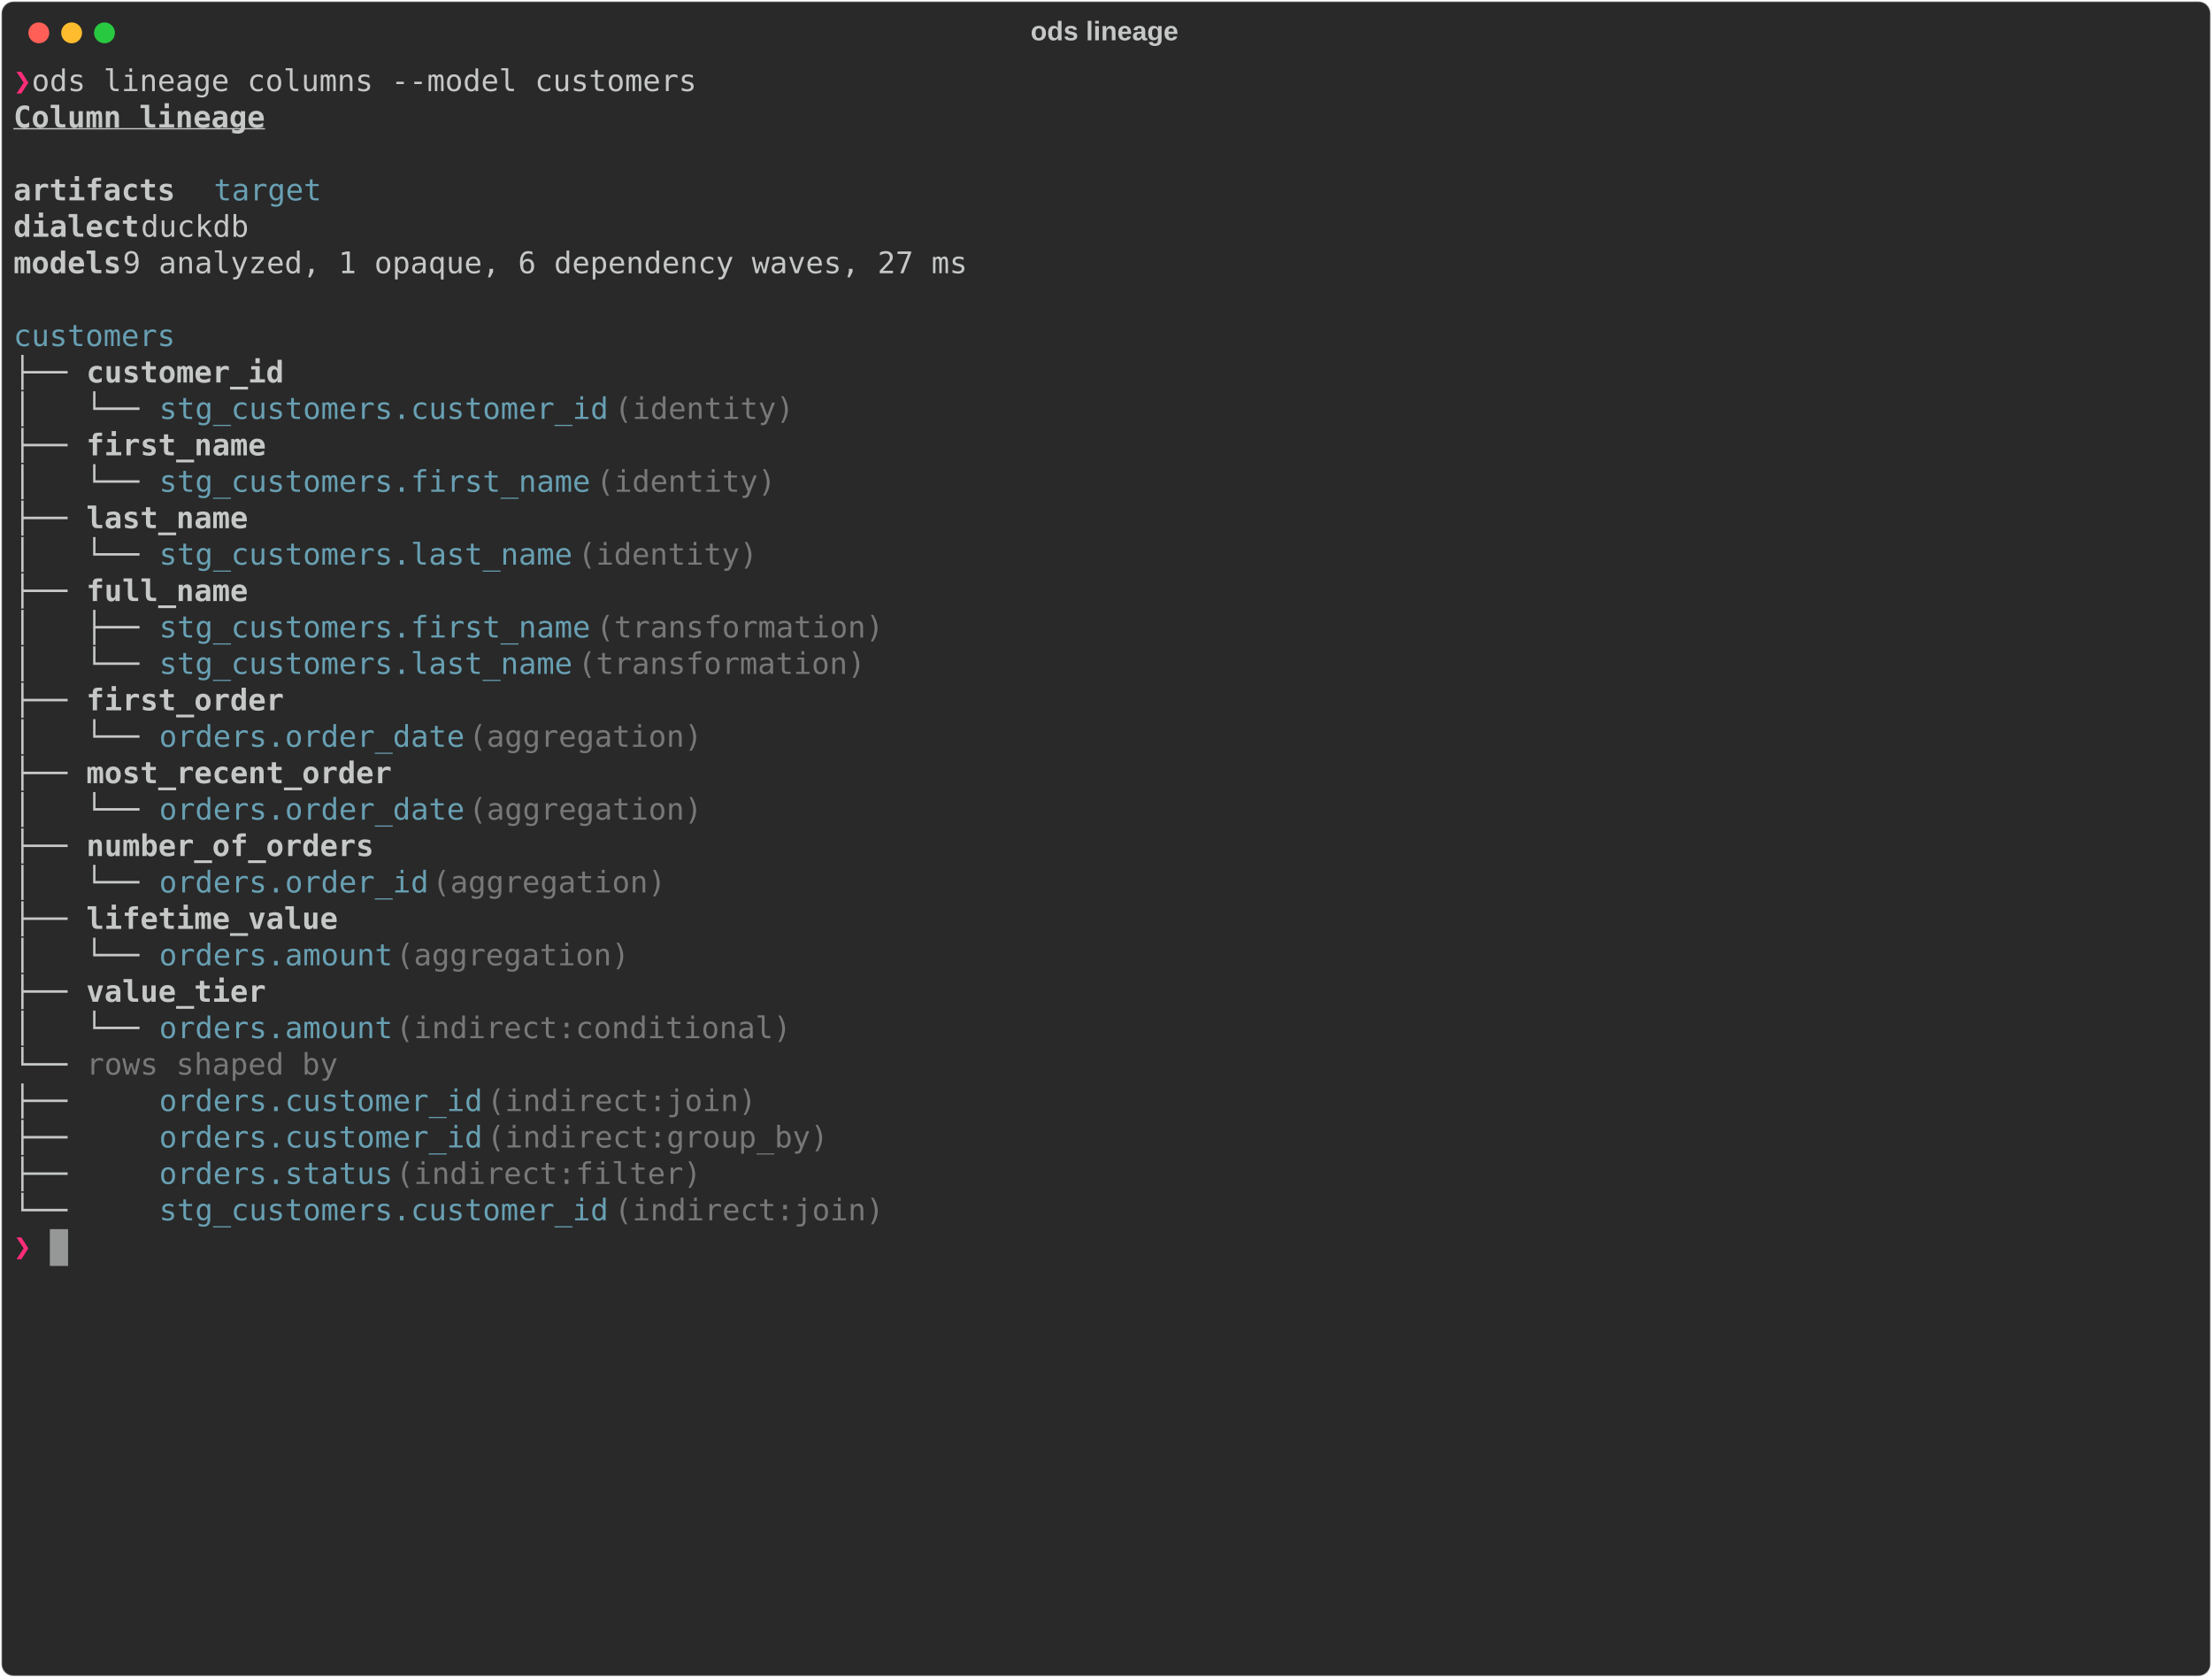
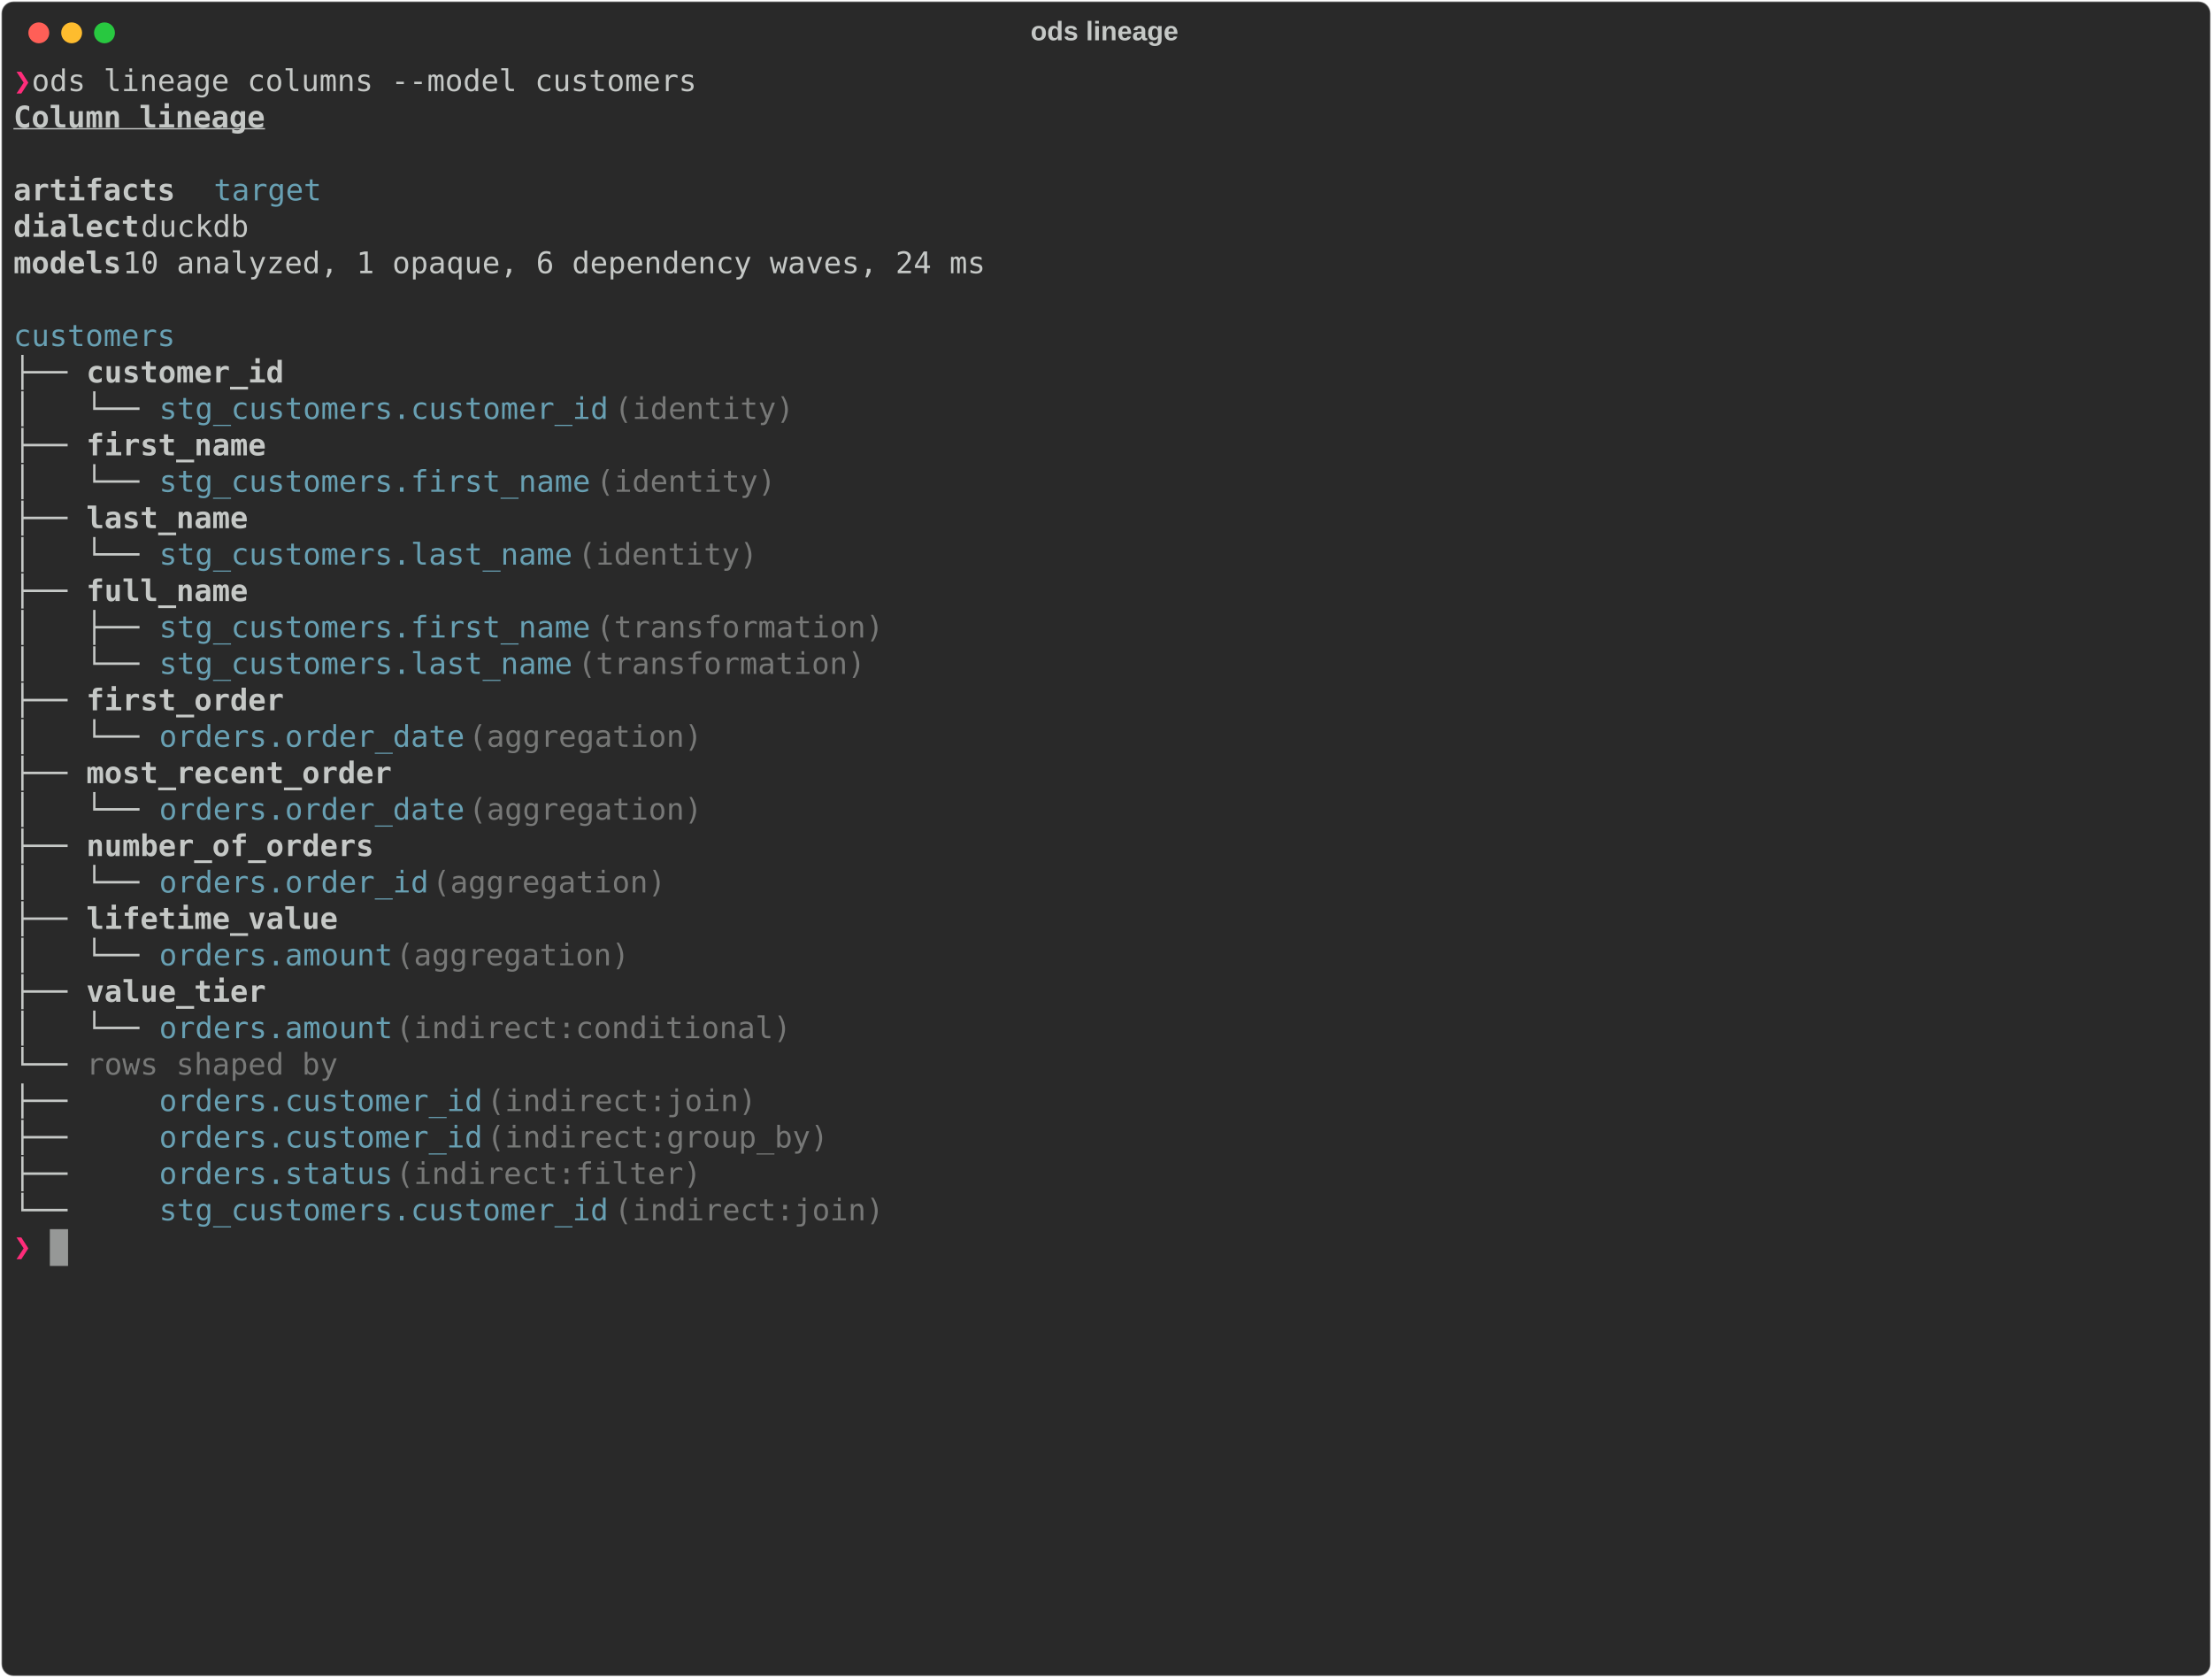
<svg xmlns="http://www.w3.org/2000/svg" class="rich-terminal" viewBox="0 0 1482 1123.6">
  <style>

    @font-face {
        font-family: "Fira Code";
        src: local("FiraCode-Regular"),
                url("https://cdnjs.cloudflare.com/ajax/libs/firacode/6.2.0/woff2/FiraCode-Regular.woff2") format("woff2"),
                url("https://cdnjs.cloudflare.com/ajax/libs/firacode/6.2.0/woff/FiraCode-Regular.woff") format("woff");
        font-style: normal;
        font-weight: 400;
    }
    @font-face {
        font-family: "Fira Code";
        src: local("FiraCode-Bold"),
                url("https://cdnjs.cloudflare.com/ajax/libs/firacode/6.2.0/woff2/FiraCode-Bold.woff2") format("woff2"),
                url("https://cdnjs.cloudflare.com/ajax/libs/firacode/6.2.0/woff/FiraCode-Bold.woff") format("woff");
        font-style: bold;
        font-weight: 700;
    }

    .rich-record-matrix {
        font-family: Fira Code, monospace;
        font-size: 20px;
        line-height: 24.4px;
        font-variant-east-asian: full-width;
    }

    .rich-record-title {
        font-size: 18px;
        font-weight: bold;
        font-family: arial;
    }

    .rich-record-r1 { fill: #ff2c7a;font-weight: bold }
.rich-record-r2 { fill: #c5c8c6 }
.rich-record-r3 { fill: #c5c8c6;font-weight: bold;text-decoration: underline; }
.rich-record-r4 { fill: #c5c8c6;font-weight: bold }
.rich-record-r5 { fill: #68a0b3 }
.rich-record-r6 { fill: #777877 }
    </style>
  <defs>
    <clipPath id="rich-record-clip-terminal">
      <rect x="0" y="0" width="1463.0" height="1072.6" />
    </clipPath>
    <clipPath id="rich-record-line-0">
      <rect x="0" y="1.5" width="1464" height="24.65" />
    </clipPath>
    <clipPath id="rich-record-line-1">
      <rect x="0" y="25.9" width="1464" height="24.65" />
    </clipPath>
    <clipPath id="rich-record-line-2">
      <rect x="0" y="50.3" width="1464" height="24.65" />
    </clipPath>
    <clipPath id="rich-record-line-3">
      <rect x="0" y="74.7" width="1464" height="24.65" />
    </clipPath>
    <clipPath id="rich-record-line-4">
      <rect x="0" y="99.1" width="1464" height="24.65" />
    </clipPath>
    <clipPath id="rich-record-line-5">
      <rect x="0" y="123.5" width="1464" height="24.65" />
    </clipPath>
    <clipPath id="rich-record-line-6">
      <rect x="0" y="147.9" width="1464" height="24.65" />
    </clipPath>
    <clipPath id="rich-record-line-7">
      <rect x="0" y="172.3" width="1464" height="24.65" />
    </clipPath>
    <clipPath id="rich-record-line-8">
      <rect x="0" y="196.7" width="1464" height="24.65" />
    </clipPath>
    <clipPath id="rich-record-line-9">
      <rect x="0" y="221.1" width="1464" height="24.65" />
    </clipPath>
    <clipPath id="rich-record-line-10">
      <rect x="0" y="245.5" width="1464" height="24.65" />
    </clipPath>
    <clipPath id="rich-record-line-11">
      <rect x="0" y="269.9" width="1464" height="24.65" />
    </clipPath>
    <clipPath id="rich-record-line-12">
      <rect x="0" y="294.3" width="1464" height="24.65" />
    </clipPath>
    <clipPath id="rich-record-line-13">
      <rect x="0" y="318.7" width="1464" height="24.65" />
    </clipPath>
    <clipPath id="rich-record-line-14">
      <rect x="0" y="343.1" width="1464" height="24.65" />
    </clipPath>
    <clipPath id="rich-record-line-15">
      <rect x="0" y="367.5" width="1464" height="24.65" />
    </clipPath>
    <clipPath id="rich-record-line-16">
      <rect x="0" y="391.9" width="1464" height="24.65" />
    </clipPath>
    <clipPath id="rich-record-line-17">
      <rect x="0" y="416.3" width="1464" height="24.65" />
    </clipPath>
    <clipPath id="rich-record-line-18">
      <rect x="0" y="440.7" width="1464" height="24.65" />
    </clipPath>
    <clipPath id="rich-record-line-19">
      <rect x="0" y="465.1" width="1464" height="24.65" />
    </clipPath>
    <clipPath id="rich-record-line-20">
      <rect x="0" y="489.5" width="1464" height="24.65" />
    </clipPath>
    <clipPath id="rich-record-line-21">
      <rect x="0" y="513.9" width="1464" height="24.65" />
    </clipPath>
    <clipPath id="rich-record-line-22">
      <rect x="0" y="538.3" width="1464" height="24.65" />
    </clipPath>
    <clipPath id="rich-record-line-23">
      <rect x="0" y="562.7" width="1464" height="24.65" />
    </clipPath>
    <clipPath id="rich-record-line-24">
      <rect x="0" y="587.1" width="1464" height="24.65" />
    </clipPath>
    <clipPath id="rich-record-line-25">
      <rect x="0" y="611.5" width="1464" height="24.65" />
    </clipPath>
    <clipPath id="rich-record-line-26">
      <rect x="0" y="635.9" width="1464" height="24.65" />
    </clipPath>
    <clipPath id="rich-record-line-27">
      <rect x="0" y="660.3" width="1464" height="24.65" />
    </clipPath>
    <clipPath id="rich-record-line-28">
      <rect x="0" y="684.7" width="1464" height="24.65" />
    </clipPath>
    <clipPath id="rich-record-line-29">
      <rect x="0" y="709.1" width="1464" height="24.65" />
    </clipPath>
    <clipPath id="rich-record-line-30">
      <rect x="0" y="733.5" width="1464" height="24.65" />
    </clipPath>
    <clipPath id="rich-record-line-31">
      <rect x="0" y="757.9" width="1464" height="24.65" />
    </clipPath>
    <clipPath id="rich-record-line-32">
      <rect x="0" y="782.3" width="1464" height="24.65" />
    </clipPath>
    <clipPath id="rich-record-line-33">
      <rect x="0" y="806.7" width="1464" height="24.65" />
    </clipPath>
    <clipPath id="rich-record-line-34">
      <rect x="0" y="831.1" width="1464" height="24.65" />
    </clipPath>
    <clipPath id="rich-record-line-35">
      <rect x="0" y="855.5" width="1464" height="24.65" />
    </clipPath>
    <clipPath id="rich-record-line-36">
      <rect x="0" y="879.9" width="1464" height="24.65" />
    </clipPath>
    <clipPath id="rich-record-line-37">
      <rect x="0" y="904.3" width="1464" height="24.65" />
    </clipPath>
    <clipPath id="rich-record-line-38">
      <rect x="0" y="928.7" width="1464" height="24.65" />
    </clipPath>
    <clipPath id="rich-record-line-39">
      <rect x="0" y="953.1" width="1464" height="24.65" />
    </clipPath>
    <clipPath id="rich-record-line-40">
      <rect x="0" y="977.5" width="1464" height="24.65" />
    </clipPath>
    <clipPath id="rich-record-line-41">
      <rect x="0" y="1001.9" width="1464" height="24.65" />
    </clipPath>
    <clipPath id="rich-record-line-42">
      <rect x="0" y="1026.3" width="1464" height="24.65" />
    </clipPath>
  </defs>
  <rect fill="#292929" stroke="rgba(255,255,255,0.35)" stroke-width="1" x="1" y="1" width="1480" height="1121.6" rx="8" />
  <text class="rich-record-title" fill="#c5c8c6" text-anchor="middle" x="740" y="27">ods lineage</text>
  <g transform="translate(26,22)">
    <circle cx="0" cy="0" r="7" fill="#ff5f57" />
    <circle cx="22" cy="0" r="7" fill="#febc2e" />
    <circle cx="44" cy="0" r="7" fill="#28c840" />
  </g>
  <g transform="translate(9, 41)" clip-path="url(#rich-record-clip-terminal)">
    <g class="rich-record-matrix">
      <text class="rich-record-r1" x="0" y="20" textLength="12.2" clip-path="url(#rich-record-line-0)">❯</text>
      <text class="rich-record-r2" x="12.2" y="20" textLength="1451.8" clip-path="url(#rich-record-line-0)"> ods lineage columns --model customers                                                                                 </text>
      <text class="rich-record-r2" x="1464" y="20" textLength="12.2" clip-path="url(#rich-record-line-0)">
</text>
      <text class="rich-record-r3" x="0" y="44.4" textLength="170.8" clip-path="url(#rich-record-line-1)">Column lineage</text>
      <text class="rich-record-r2" x="1464" y="44.4" textLength="12.2" clip-path="url(#rich-record-line-1)">
</text>
      <text class="rich-record-r2" x="1464" y="68.8" textLength="12.2" clip-path="url(#rich-record-line-2)">
</text>
      <text class="rich-record-r4" x="0" y="93.2" textLength="109.8" clip-path="url(#rich-record-line-3)">artifacts</text>
      <text class="rich-record-r5" x="134.2" y="93.2" textLength="73.2" clip-path="url(#rich-record-line-3)">target</text>
      <text class="rich-record-r2" x="1464" y="93.2" textLength="12.2" clip-path="url(#rich-record-line-3)">
</text>
      <text class="rich-record-r4" x="0" y="117.6" textLength="85.4" clip-path="url(#rich-record-line-4)">dialect</text>
      <text class="rich-record-r2" x="85.4" y="117.6" textLength="1378.6" clip-path="url(#rich-record-line-4)">    duckdb                                                                                                       </text>
      <text class="rich-record-r2" x="1464" y="117.6" textLength="12.2" clip-path="url(#rich-record-line-4)">
</text>
      <text class="rich-record-r4" x="0" y="142" textLength="73.2" clip-path="url(#rich-record-line-5)">models</text>
-       <text class="rich-record-r2" x="73.2" y="142" textLength="1390.8" clip-path="url(#rich-record-line-5)">     9 analyzed, 1 opaque, 6 dependency waves, 27 ms                                                              </text>
+       <text class="rich-record-r2" x="73.2" y="142" textLength="1390.8" clip-path="url(#rich-record-line-5)">     10 analyzed, 1 opaque, 6 dependency waves, 24 ms                                                             </text>
      <text class="rich-record-r2" x="1464" y="142" textLength="12.2" clip-path="url(#rich-record-line-5)">
</text>
      <text class="rich-record-r2" x="1464" y="166.4" textLength="12.2" clip-path="url(#rich-record-line-6)">
</text>
      <text class="rich-record-r5" x="0" y="190.8" textLength="109.8" clip-path="url(#rich-record-line-7)">customers</text>
      <text class="rich-record-r2" x="1464" y="190.8" textLength="12.2" clip-path="url(#rich-record-line-7)">
</text>
      <text class="rich-record-r2" x="0" y="215.2" textLength="48.8" clip-path="url(#rich-record-line-8)">├── </text>
      <text class="rich-record-r4" x="48.8" y="215.2" textLength="134.2" clip-path="url(#rich-record-line-8)">customer_id</text>
      <text class="rich-record-r2" x="1464" y="215.2" textLength="12.2" clip-path="url(#rich-record-line-8)">
</text>
      <text class="rich-record-r2" x="0" y="239.6" textLength="97.6" clip-path="url(#rich-record-line-9)">│   └── </text>
      <text class="rich-record-r5" x="97.6" y="239.6" textLength="305" clip-path="url(#rich-record-line-9)">stg_customers.customer_id</text>
      <text class="rich-record-r6" x="402.6" y="239.6" textLength="134.2" clip-path="url(#rich-record-line-9)"> (identity)</text>
      <text class="rich-record-r2" x="1464" y="239.6" textLength="12.2" clip-path="url(#rich-record-line-9)">
</text>
      <text class="rich-record-r2" x="0" y="264" textLength="48.8" clip-path="url(#rich-record-line-10)">├── </text>
      <text class="rich-record-r4" x="48.8" y="264" textLength="122" clip-path="url(#rich-record-line-10)">first_name</text>
      <text class="rich-record-r2" x="1464" y="264" textLength="12.2" clip-path="url(#rich-record-line-10)">
</text>
      <text class="rich-record-r2" x="0" y="288.4" textLength="97.6" clip-path="url(#rich-record-line-11)">│   └── </text>
      <text class="rich-record-r5" x="97.6" y="288.4" textLength="292.8" clip-path="url(#rich-record-line-11)">stg_customers.first_name</text>
      <text class="rich-record-r6" x="390.4" y="288.4" textLength="134.2" clip-path="url(#rich-record-line-11)"> (identity)</text>
      <text class="rich-record-r2" x="1464" y="288.4" textLength="12.2" clip-path="url(#rich-record-line-11)">
</text>
      <text class="rich-record-r2" x="0" y="312.8" textLength="48.8" clip-path="url(#rich-record-line-12)">├── </text>
      <text class="rich-record-r4" x="48.8" y="312.8" textLength="109.8" clip-path="url(#rich-record-line-12)">last_name</text>
      <text class="rich-record-r2" x="1464" y="312.8" textLength="12.2" clip-path="url(#rich-record-line-12)">
</text>
      <text class="rich-record-r2" x="0" y="337.2" textLength="97.6" clip-path="url(#rich-record-line-13)">│   └── </text>
      <text class="rich-record-r5" x="97.6" y="337.2" textLength="280.6" clip-path="url(#rich-record-line-13)">stg_customers.last_name</text>
      <text class="rich-record-r6" x="378.2" y="337.2" textLength="134.2" clip-path="url(#rich-record-line-13)"> (identity)</text>
      <text class="rich-record-r2" x="1464" y="337.2" textLength="12.2" clip-path="url(#rich-record-line-13)">
</text>
      <text class="rich-record-r2" x="0" y="361.6" textLength="48.8" clip-path="url(#rich-record-line-14)">├── </text>
      <text class="rich-record-r4" x="48.8" y="361.6" textLength="109.8" clip-path="url(#rich-record-line-14)">full_name</text>
      <text class="rich-record-r2" x="1464" y="361.6" textLength="12.2" clip-path="url(#rich-record-line-14)">
</text>
      <text class="rich-record-r2" x="0" y="386" textLength="97.6" clip-path="url(#rich-record-line-15)">│   ├── </text>
      <text class="rich-record-r5" x="97.6" y="386" textLength="292.8" clip-path="url(#rich-record-line-15)">stg_customers.first_name</text>
      <text class="rich-record-r6" x="390.4" y="386" textLength="207.4" clip-path="url(#rich-record-line-15)"> (transformation)</text>
      <text class="rich-record-r2" x="1464" y="386" textLength="12.2" clip-path="url(#rich-record-line-15)">
</text>
      <text class="rich-record-r2" x="0" y="410.4" textLength="97.6" clip-path="url(#rich-record-line-16)">│   └── </text>
      <text class="rich-record-r5" x="97.6" y="410.4" textLength="280.6" clip-path="url(#rich-record-line-16)">stg_customers.last_name</text>
      <text class="rich-record-r6" x="378.2" y="410.4" textLength="207.4" clip-path="url(#rich-record-line-16)"> (transformation)</text>
      <text class="rich-record-r2" x="1464" y="410.4" textLength="12.2" clip-path="url(#rich-record-line-16)">
</text>
      <text class="rich-record-r2" x="0" y="434.8" textLength="48.8" clip-path="url(#rich-record-line-17)">├── </text>
      <text class="rich-record-r4" x="48.8" y="434.8" textLength="134.2" clip-path="url(#rich-record-line-17)">first_order</text>
      <text class="rich-record-r2" x="1464" y="434.8" textLength="12.2" clip-path="url(#rich-record-line-17)">
</text>
      <text class="rich-record-r2" x="0" y="459.2" textLength="97.6" clip-path="url(#rich-record-line-18)">│   └── </text>
      <text class="rich-record-r5" x="97.6" y="459.2" textLength="207.4" clip-path="url(#rich-record-line-18)">orders.order_date</text>
      <text class="rich-record-r6" x="305" y="459.2" textLength="170.8" clip-path="url(#rich-record-line-18)"> (aggregation)</text>
      <text class="rich-record-r2" x="1464" y="459.2" textLength="12.2" clip-path="url(#rich-record-line-18)">
</text>
      <text class="rich-record-r2" x="0" y="483.6" textLength="48.8" clip-path="url(#rich-record-line-19)">├── </text>
      <text class="rich-record-r4" x="48.8" y="483.6" textLength="207.4" clip-path="url(#rich-record-line-19)">most_recent_order</text>
      <text class="rich-record-r2" x="1464" y="483.6" textLength="12.2" clip-path="url(#rich-record-line-19)">
</text>
      <text class="rich-record-r2" x="0" y="508" textLength="97.6" clip-path="url(#rich-record-line-20)">│   └── </text>
      <text class="rich-record-r5" x="97.6" y="508" textLength="207.4" clip-path="url(#rich-record-line-20)">orders.order_date</text>
      <text class="rich-record-r6" x="305" y="508" textLength="170.8" clip-path="url(#rich-record-line-20)"> (aggregation)</text>
      <text class="rich-record-r2" x="1464" y="508" textLength="12.2" clip-path="url(#rich-record-line-20)">
</text>
      <text class="rich-record-r2" x="0" y="532.4" textLength="48.8" clip-path="url(#rich-record-line-21)">├── </text>
      <text class="rich-record-r4" x="48.8" y="532.4" textLength="195.2" clip-path="url(#rich-record-line-21)">number_of_orders</text>
      <text class="rich-record-r2" x="1464" y="532.4" textLength="12.2" clip-path="url(#rich-record-line-21)">
</text>
      <text class="rich-record-r2" x="0" y="556.8" textLength="97.6" clip-path="url(#rich-record-line-22)">│   └── </text>
      <text class="rich-record-r5" x="97.6" y="556.8" textLength="183" clip-path="url(#rich-record-line-22)">orders.order_id</text>
      <text class="rich-record-r6" x="280.6" y="556.8" textLength="170.8" clip-path="url(#rich-record-line-22)"> (aggregation)</text>
      <text class="rich-record-r2" x="1464" y="556.8" textLength="12.2" clip-path="url(#rich-record-line-22)">
</text>
      <text class="rich-record-r2" x="0" y="581.2" textLength="48.8" clip-path="url(#rich-record-line-23)">├── </text>
      <text class="rich-record-r4" x="48.8" y="581.2" textLength="170.8" clip-path="url(#rich-record-line-23)">lifetime_value</text>
      <text class="rich-record-r2" x="1464" y="581.2" textLength="12.2" clip-path="url(#rich-record-line-23)">
</text>
      <text class="rich-record-r2" x="0" y="605.6" textLength="97.6" clip-path="url(#rich-record-line-24)">│   └── </text>
      <text class="rich-record-r5" x="97.6" y="605.6" textLength="158.6" clip-path="url(#rich-record-line-24)">orders.amount</text>
      <text class="rich-record-r6" x="256.2" y="605.6" textLength="170.8" clip-path="url(#rich-record-line-24)"> (aggregation)</text>
      <text class="rich-record-r2" x="1464" y="605.6" textLength="12.2" clip-path="url(#rich-record-line-24)">
</text>
      <text class="rich-record-r2" x="0" y="630" textLength="48.8" clip-path="url(#rich-record-line-25)">├── </text>
      <text class="rich-record-r4" x="48.8" y="630" textLength="122" clip-path="url(#rich-record-line-25)">value_tier</text>
      <text class="rich-record-r2" x="1464" y="630" textLength="12.2" clip-path="url(#rich-record-line-25)">
</text>
      <text class="rich-record-r2" x="0" y="654.4" textLength="97.6" clip-path="url(#rich-record-line-26)">│   └── </text>
      <text class="rich-record-r5" x="97.6" y="654.4" textLength="158.6" clip-path="url(#rich-record-line-26)">orders.amount</text>
      <text class="rich-record-r6" x="256.2" y="654.4" textLength="280.6" clip-path="url(#rich-record-line-26)"> (indirect:conditional)</text>
      <text class="rich-record-r2" x="1464" y="654.4" textLength="12.2" clip-path="url(#rich-record-line-26)">
</text>
      <text class="rich-record-r2" x="0" y="678.8" textLength="48.8" clip-path="url(#rich-record-line-27)">└── </text>
      <text class="rich-record-r6" x="48.8" y="678.8" textLength="170.8" clip-path="url(#rich-record-line-27)">rows shaped by</text>
      <text class="rich-record-r2" x="1464" y="678.8" textLength="12.2" clip-path="url(#rich-record-line-27)">
</text>
      <text class="rich-record-r2" x="0" y="703.2" textLength="97.6" clip-path="url(#rich-record-line-28)">    ├── </text>
      <text class="rich-record-r5" x="97.6" y="703.2" textLength="219.6" clip-path="url(#rich-record-line-28)">orders.customer_id</text>
      <text class="rich-record-r6" x="317.2" y="703.2" textLength="195.2" clip-path="url(#rich-record-line-28)"> (indirect:join)</text>
      <text class="rich-record-r2" x="1464" y="703.2" textLength="12.2" clip-path="url(#rich-record-line-28)">
</text>
      <text class="rich-record-r2" x="0" y="727.6" textLength="97.6" clip-path="url(#rich-record-line-29)">    ├── </text>
      <text class="rich-record-r5" x="97.6" y="727.6" textLength="219.6" clip-path="url(#rich-record-line-29)">orders.customer_id</text>
      <text class="rich-record-r6" x="317.2" y="727.6" textLength="244" clip-path="url(#rich-record-line-29)"> (indirect:group_by)</text>
      <text class="rich-record-r2" x="1464" y="727.6" textLength="12.2" clip-path="url(#rich-record-line-29)">
</text>
      <text class="rich-record-r2" x="0" y="752" textLength="97.6" clip-path="url(#rich-record-line-30)">    ├── </text>
      <text class="rich-record-r5" x="97.6" y="752" textLength="158.6" clip-path="url(#rich-record-line-30)">orders.status</text>
      <text class="rich-record-r6" x="256.2" y="752" textLength="219.6" clip-path="url(#rich-record-line-30)"> (indirect:filter)</text>
      <text class="rich-record-r2" x="1464" y="752" textLength="12.2" clip-path="url(#rich-record-line-30)">
</text>
      <text class="rich-record-r2" x="0" y="776.4" textLength="97.6" clip-path="url(#rich-record-line-31)">    └── </text>
      <text class="rich-record-r5" x="97.6" y="776.4" textLength="305" clip-path="url(#rich-record-line-31)">stg_customers.customer_id</text>
      <text class="rich-record-r6" x="402.6" y="776.4" textLength="195.2" clip-path="url(#rich-record-line-31)"> (indirect:join)</text>
      <text class="rich-record-r2" x="1464" y="776.4" textLength="12.2" clip-path="url(#rich-record-line-31)">
</text>
      <text class="rich-record-r1" x="0" y="800.8" textLength="12.2" clip-path="url(#rich-record-line-32)">❯</text>
      <text class="rich-record-r2" x="1464" y="800.8" textLength="12.2" clip-path="url(#rich-record-line-32)">
</text>
      <text class="rich-record-r2" x="1464" y="825.2" textLength="12.2" clip-path="url(#rich-record-line-33)">
</text>
      <text class="rich-record-r2" x="1464" y="849.6" textLength="12.2" clip-path="url(#rich-record-line-34)">
</text>
      <text class="rich-record-r2" x="1464" y="874" textLength="12.2" clip-path="url(#rich-record-line-35)">
</text>
      <text class="rich-record-r2" x="1464" y="898.4" textLength="12.2" clip-path="url(#rich-record-line-36)">
</text>
      <text class="rich-record-r2" x="1464" y="922.8" textLength="12.2" clip-path="url(#rich-record-line-37)">
</text>
      <text class="rich-record-r2" x="1464" y="947.2" textLength="12.2" clip-path="url(#rich-record-line-38)">
</text>
      <text class="rich-record-r2" x="1464" y="971.6" textLength="12.2" clip-path="url(#rich-record-line-39)">
</text>
      <text class="rich-record-r2" x="1464" y="996" textLength="12.2" clip-path="url(#rich-record-line-40)">
</text>
      <text class="rich-record-r2" x="1464" y="1020.4" textLength="12.2" clip-path="url(#rich-record-line-41)">
</text>
      <text class="rich-record-r2" x="1464" y="1044.8" textLength="12.2" clip-path="url(#rich-record-line-42)">
</text>
      <rect x="24.4" y="782.3" width="12.2" height="24.65" fill="#c5c8c6" opacity="0.7" />
    </g>
  </g>
</svg>
